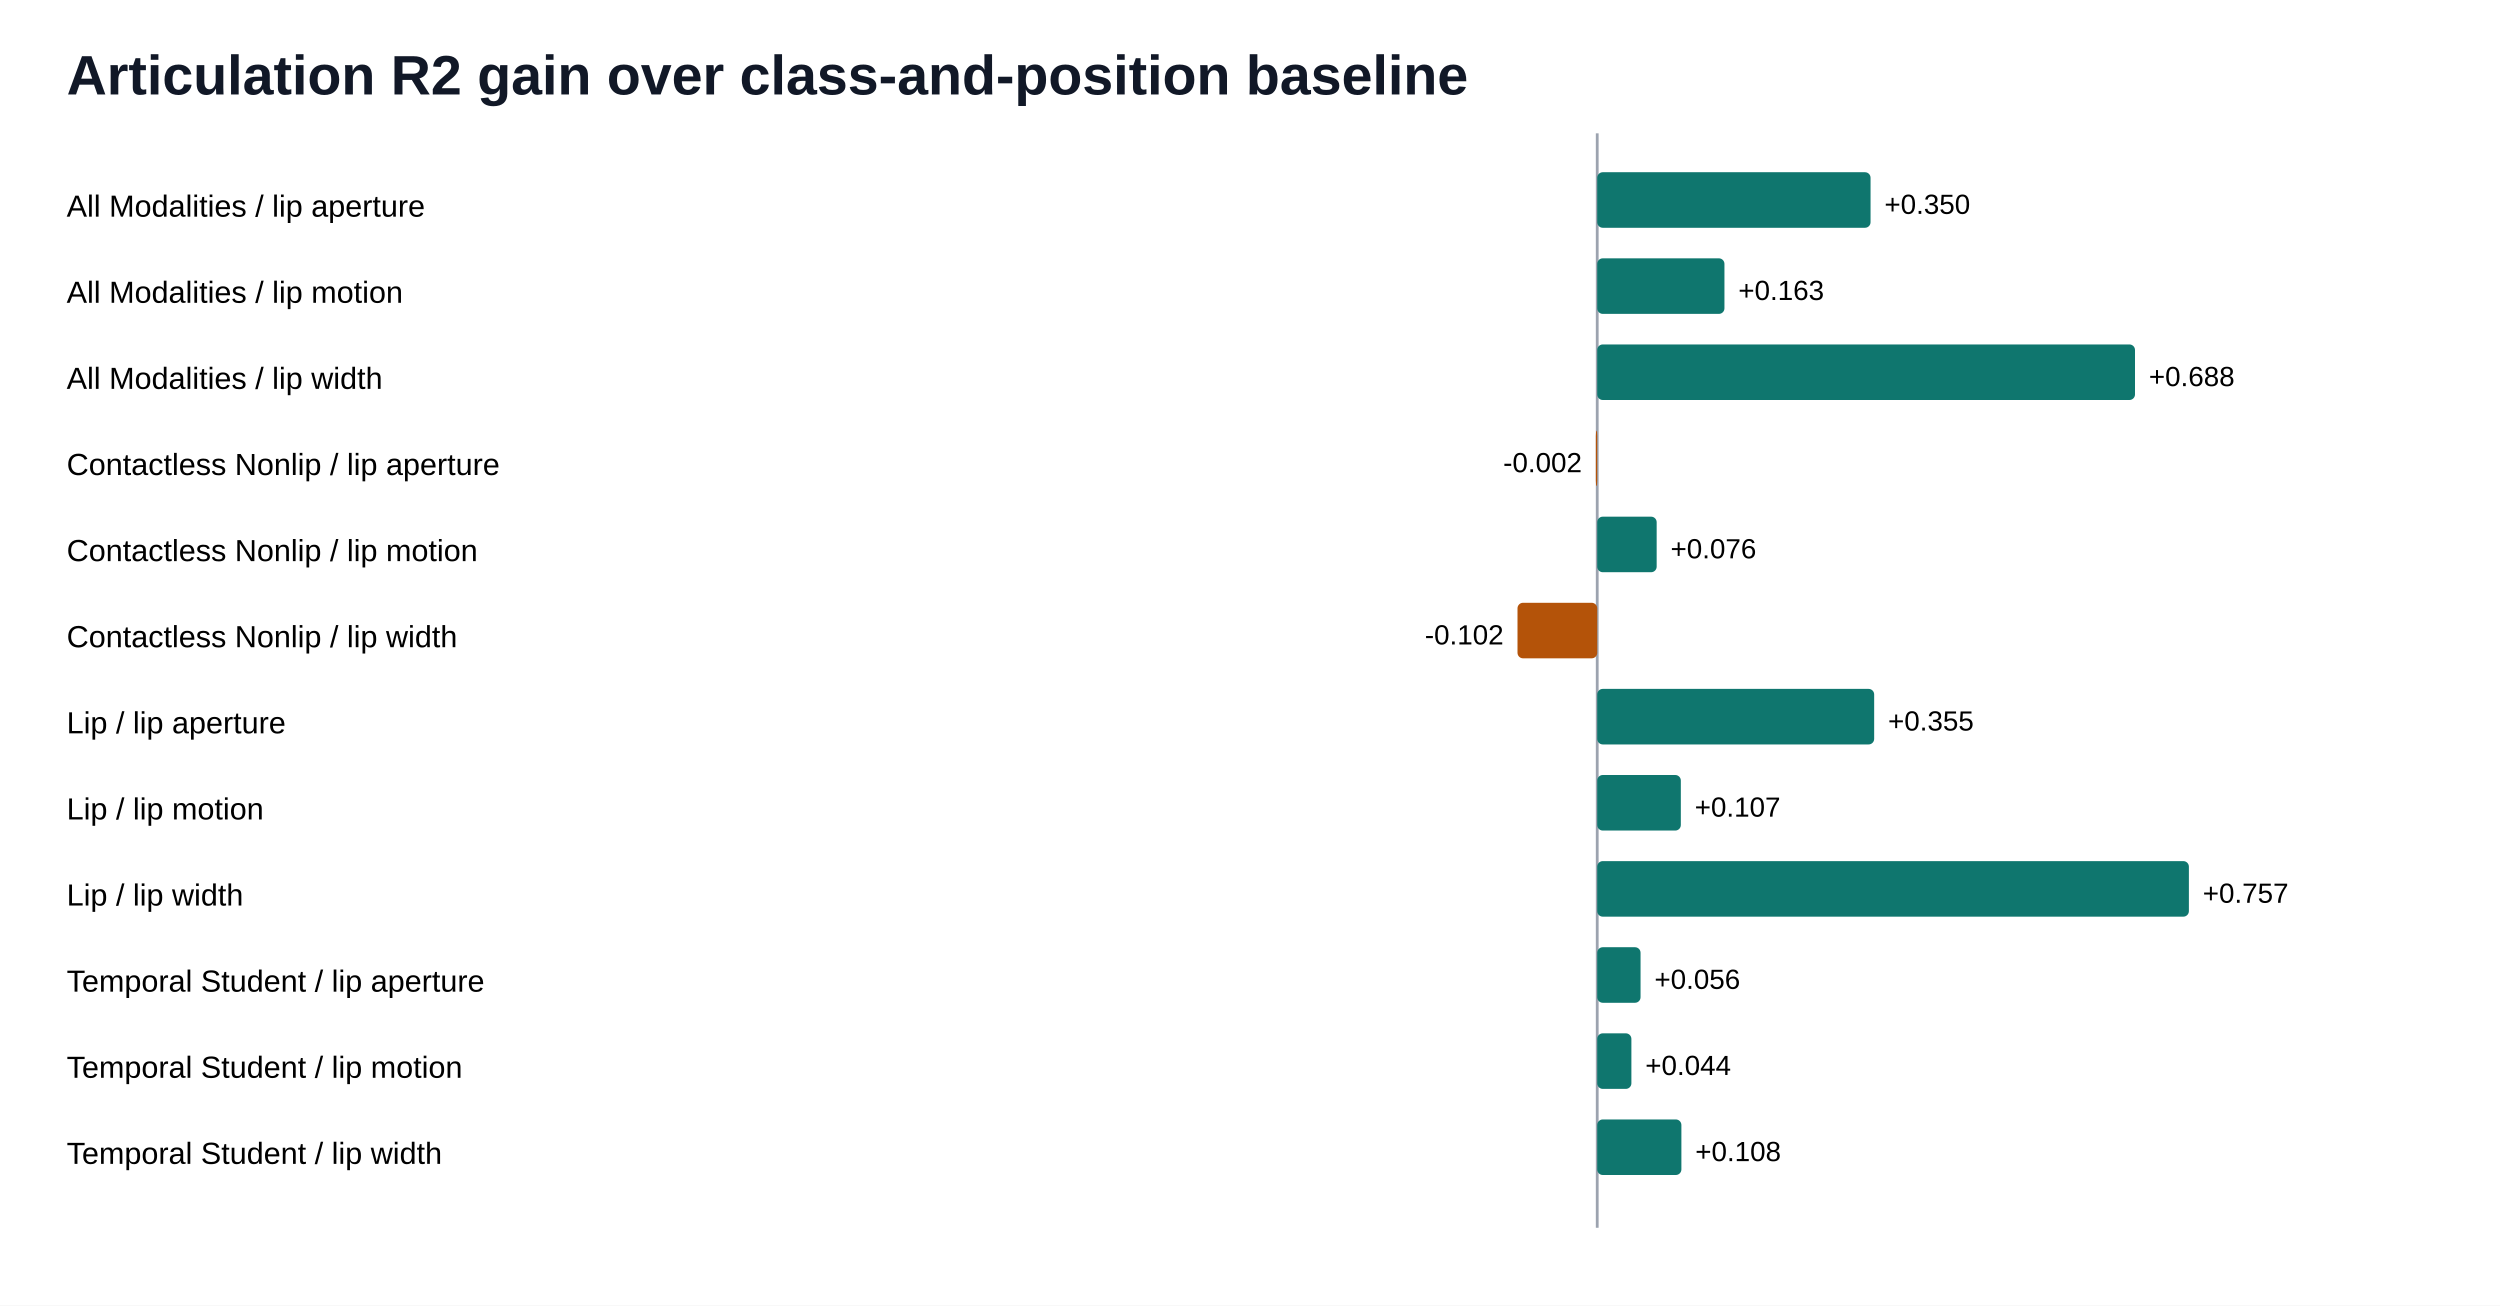
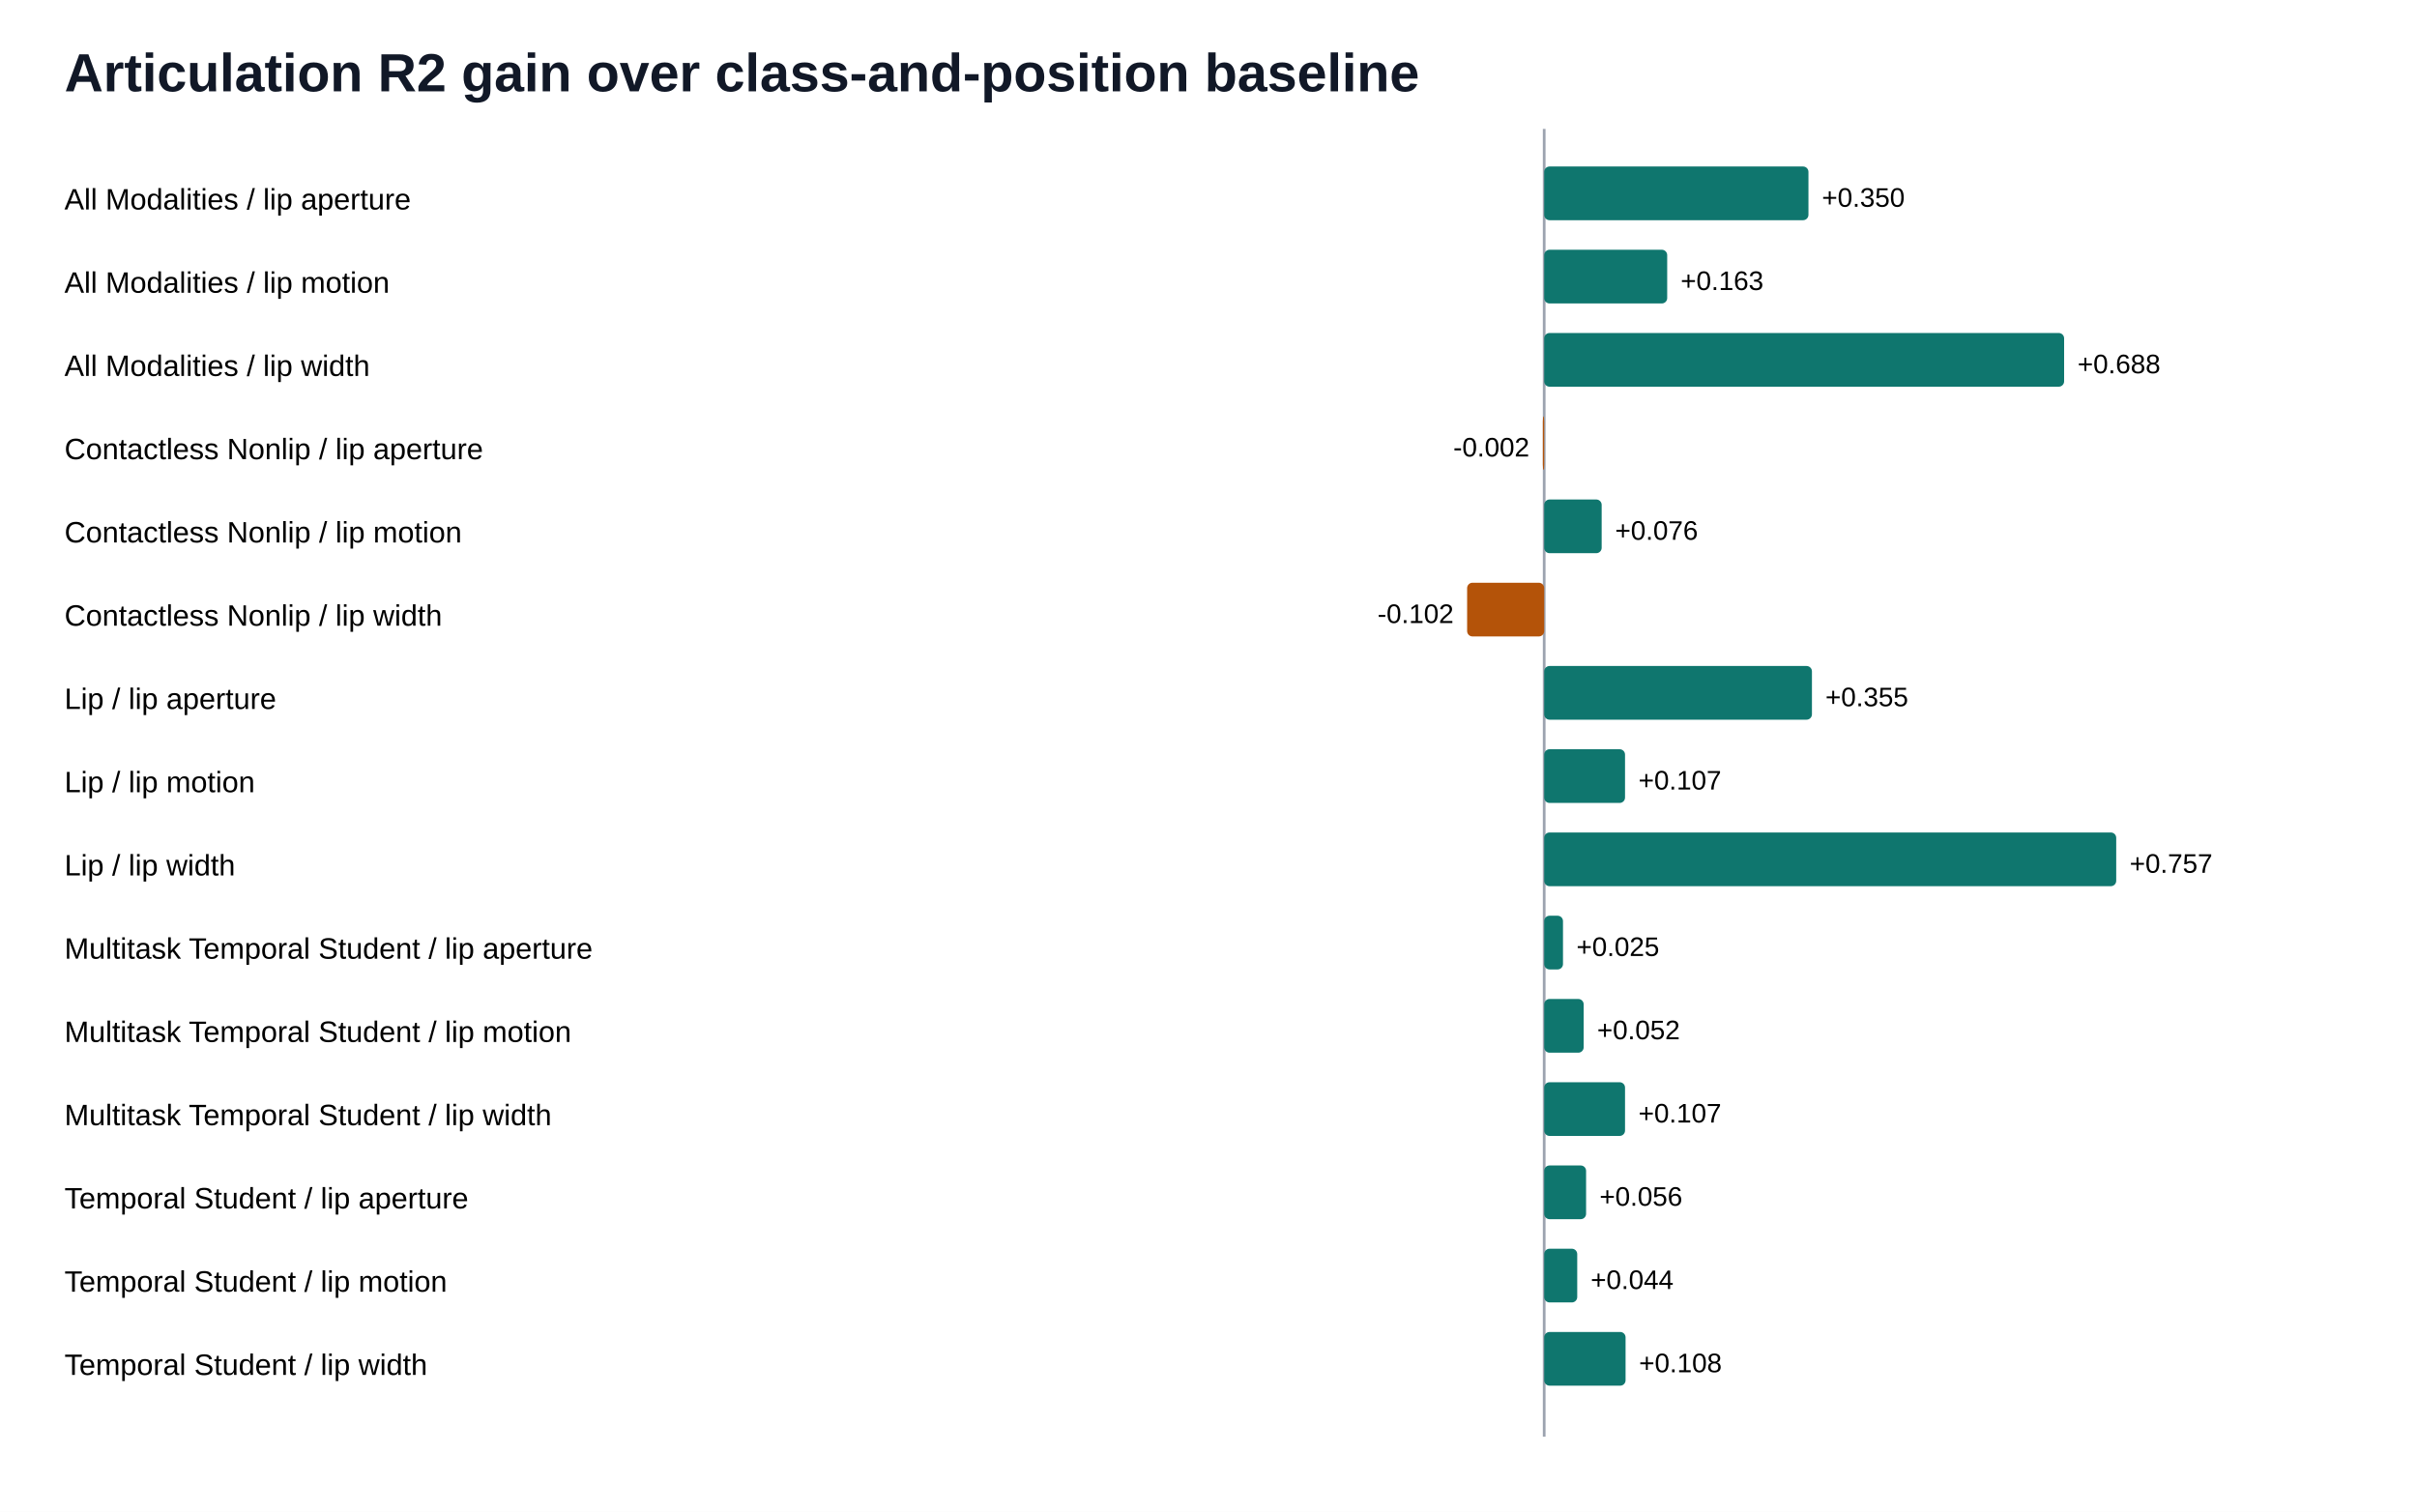
- <svg xmlns="http://www.w3.org/2000/svg" width="900" height="470" viewBox="0 0 900 470">
+ <svg xmlns="http://www.w3.org/2000/svg" width="900" height="563" viewBox="0 0 900 563">
  <rect width="100%" height="100%" fill="#fff" />
  <text x="24" y="34" font-family="Arial" font-size="20" font-weight="700" fill="#111827">Articulation R2 gain over class-and-position baseline</text>
-   <line x1="575.0" y1="48" x2="575.0" y2="442" stroke="#9ca3af" />
+   <line x1="575.0" y1="48" x2="575.0" y2="535" stroke="#9ca3af" />
  <text x="24" y="78" font-family="Arial" font-size="11">All Modalities / lip aperture</text>
  <rect x="575.0" y="62" width="98.4" height="20" fill="#0f766e" rx="2" />
  <text x="678.4" y="77" text-anchor="start" font-family="Arial" font-size="10">+0.350</text>
  <text x="24" y="109" font-family="Arial" font-size="11">All Modalities / lip motion</text>
  <rect x="575.0" y="93" width="45.8" height="20" fill="#0f766e" rx="2" />
  <text x="625.8" y="108" text-anchor="start" font-family="Arial" font-size="10">+0.163</text>
  <text x="24" y="140" font-family="Arial" font-size="11">All Modalities / lip width</text>
  <rect x="575.0" y="124" width="193.6" height="20" fill="#0f766e" rx="2" />
  <text x="773.6" y="139" text-anchor="start" font-family="Arial" font-size="10">+0.688</text>
  <text x="24" y="171" font-family="Arial" font-size="11">Contactless Nonlip / lip aperture</text>
  <rect x="574.5" y="155" width="0.5" height="20" fill="#b45309" rx="2" />
  <text x="569.5" y="170" text-anchor="end" font-family="Arial" font-size="10">-0.002</text>
  <text x="24" y="202" font-family="Arial" font-size="11">Contactless Nonlip / lip motion</text>
  <rect x="575.0" y="186" width="21.4" height="20" fill="#0f766e" rx="2" />
  <text x="601.4" y="201" text-anchor="start" font-family="Arial" font-size="10">+0.076</text>
  <text x="24" y="233" font-family="Arial" font-size="11">Contactless Nonlip / lip width</text>
  <rect x="546.3" y="217" width="28.7" height="20" fill="#b45309" rx="2" />
  <text x="541.3" y="232" text-anchor="end" font-family="Arial" font-size="10">-0.102</text>
  <text x="24" y="264" font-family="Arial" font-size="11">Lip / lip aperture</text>
  <rect x="575.0" y="248" width="99.7" height="20" fill="#0f766e" rx="2" />
  <text x="679.7" y="263" text-anchor="start" font-family="Arial" font-size="10">+0.355</text>
  <text x="24" y="295" font-family="Arial" font-size="11">Lip / lip motion</text>
  <rect x="575.0" y="279" width="30.1" height="20" fill="#0f766e" rx="2" />
  <text x="610.1" y="294" text-anchor="start" font-family="Arial" font-size="10">+0.107</text>
  <text x="24" y="326" font-family="Arial" font-size="11">Lip / lip width</text>
  <rect x="575.0" y="310" width="213.0" height="20" fill="#0f766e" rx="2" />
  <text x="793.0" y="325" text-anchor="start" font-family="Arial" font-size="10">+0.757</text>
-   <text x="24" y="357" font-family="Arial" font-size="11">Temporal Student / lip aperture</text>
-   <rect x="575.0" y="341" width="15.6" height="20" fill="#0f766e" rx="2" />
-   <text x="595.6" y="356" text-anchor="start" font-family="Arial" font-size="10">+0.056</text>
-   <text x="24" y="388" font-family="Arial" font-size="11">Temporal Student / lip motion</text>
-   <rect x="575.0" y="372" width="12.3" height="20" fill="#0f766e" rx="2" />
-   <text x="592.3" y="387" text-anchor="start" font-family="Arial" font-size="10">+0.044</text>
-   <text x="24" y="419" font-family="Arial" font-size="11">Temporal Student / lip width</text>
-   <rect x="575.0" y="403" width="30.3" height="20" fill="#0f766e" rx="2" />
-   <text x="610.3" y="418" text-anchor="start" font-family="Arial" font-size="10">+0.108</text>
+   <text x="24" y="357" font-family="Arial" font-size="11">Multitask Temporal Student / lip aperture</text>
+   <rect x="575.0" y="341" width="7.0" height="20" fill="#0f766e" rx="2" />
+   <text x="587.0" y="356" text-anchor="start" font-family="Arial" font-size="10">+0.025</text>
+   <text x="24" y="388" font-family="Arial" font-size="11">Multitask Temporal Student / lip motion</text>
+   <rect x="575.0" y="372" width="14.7" height="20" fill="#0f766e" rx="2" />
+   <text x="594.7" y="387" text-anchor="start" font-family="Arial" font-size="10">+0.052</text>
+   <text x="24" y="419" font-family="Arial" font-size="11">Multitask Temporal Student / lip width</text>
+   <rect x="575.0" y="403" width="30.1" height="20" fill="#0f766e" rx="2" />
+   <text x="610.1" y="418" text-anchor="start" font-family="Arial" font-size="10">+0.107</text>
+   <text x="24" y="450" font-family="Arial" font-size="11">Temporal Student / lip aperture</text>
+   <rect x="575.0" y="434" width="15.6" height="20" fill="#0f766e" rx="2" />
+   <text x="595.6" y="449" text-anchor="start" font-family="Arial" font-size="10">+0.056</text>
+   <text x="24" y="481" font-family="Arial" font-size="11">Temporal Student / lip motion</text>
+   <rect x="575.0" y="465" width="12.3" height="20" fill="#0f766e" rx="2" />
+   <text x="592.3" y="480" text-anchor="start" font-family="Arial" font-size="10">+0.044</text>
+   <text x="24" y="512" font-family="Arial" font-size="11">Temporal Student / lip width</text>
+   <rect x="575.0" y="496" width="30.3" height="20" fill="#0f766e" rx="2" />
+   <text x="610.3" y="511" text-anchor="start" font-family="Arial" font-size="10">+0.108</text>
</svg>
